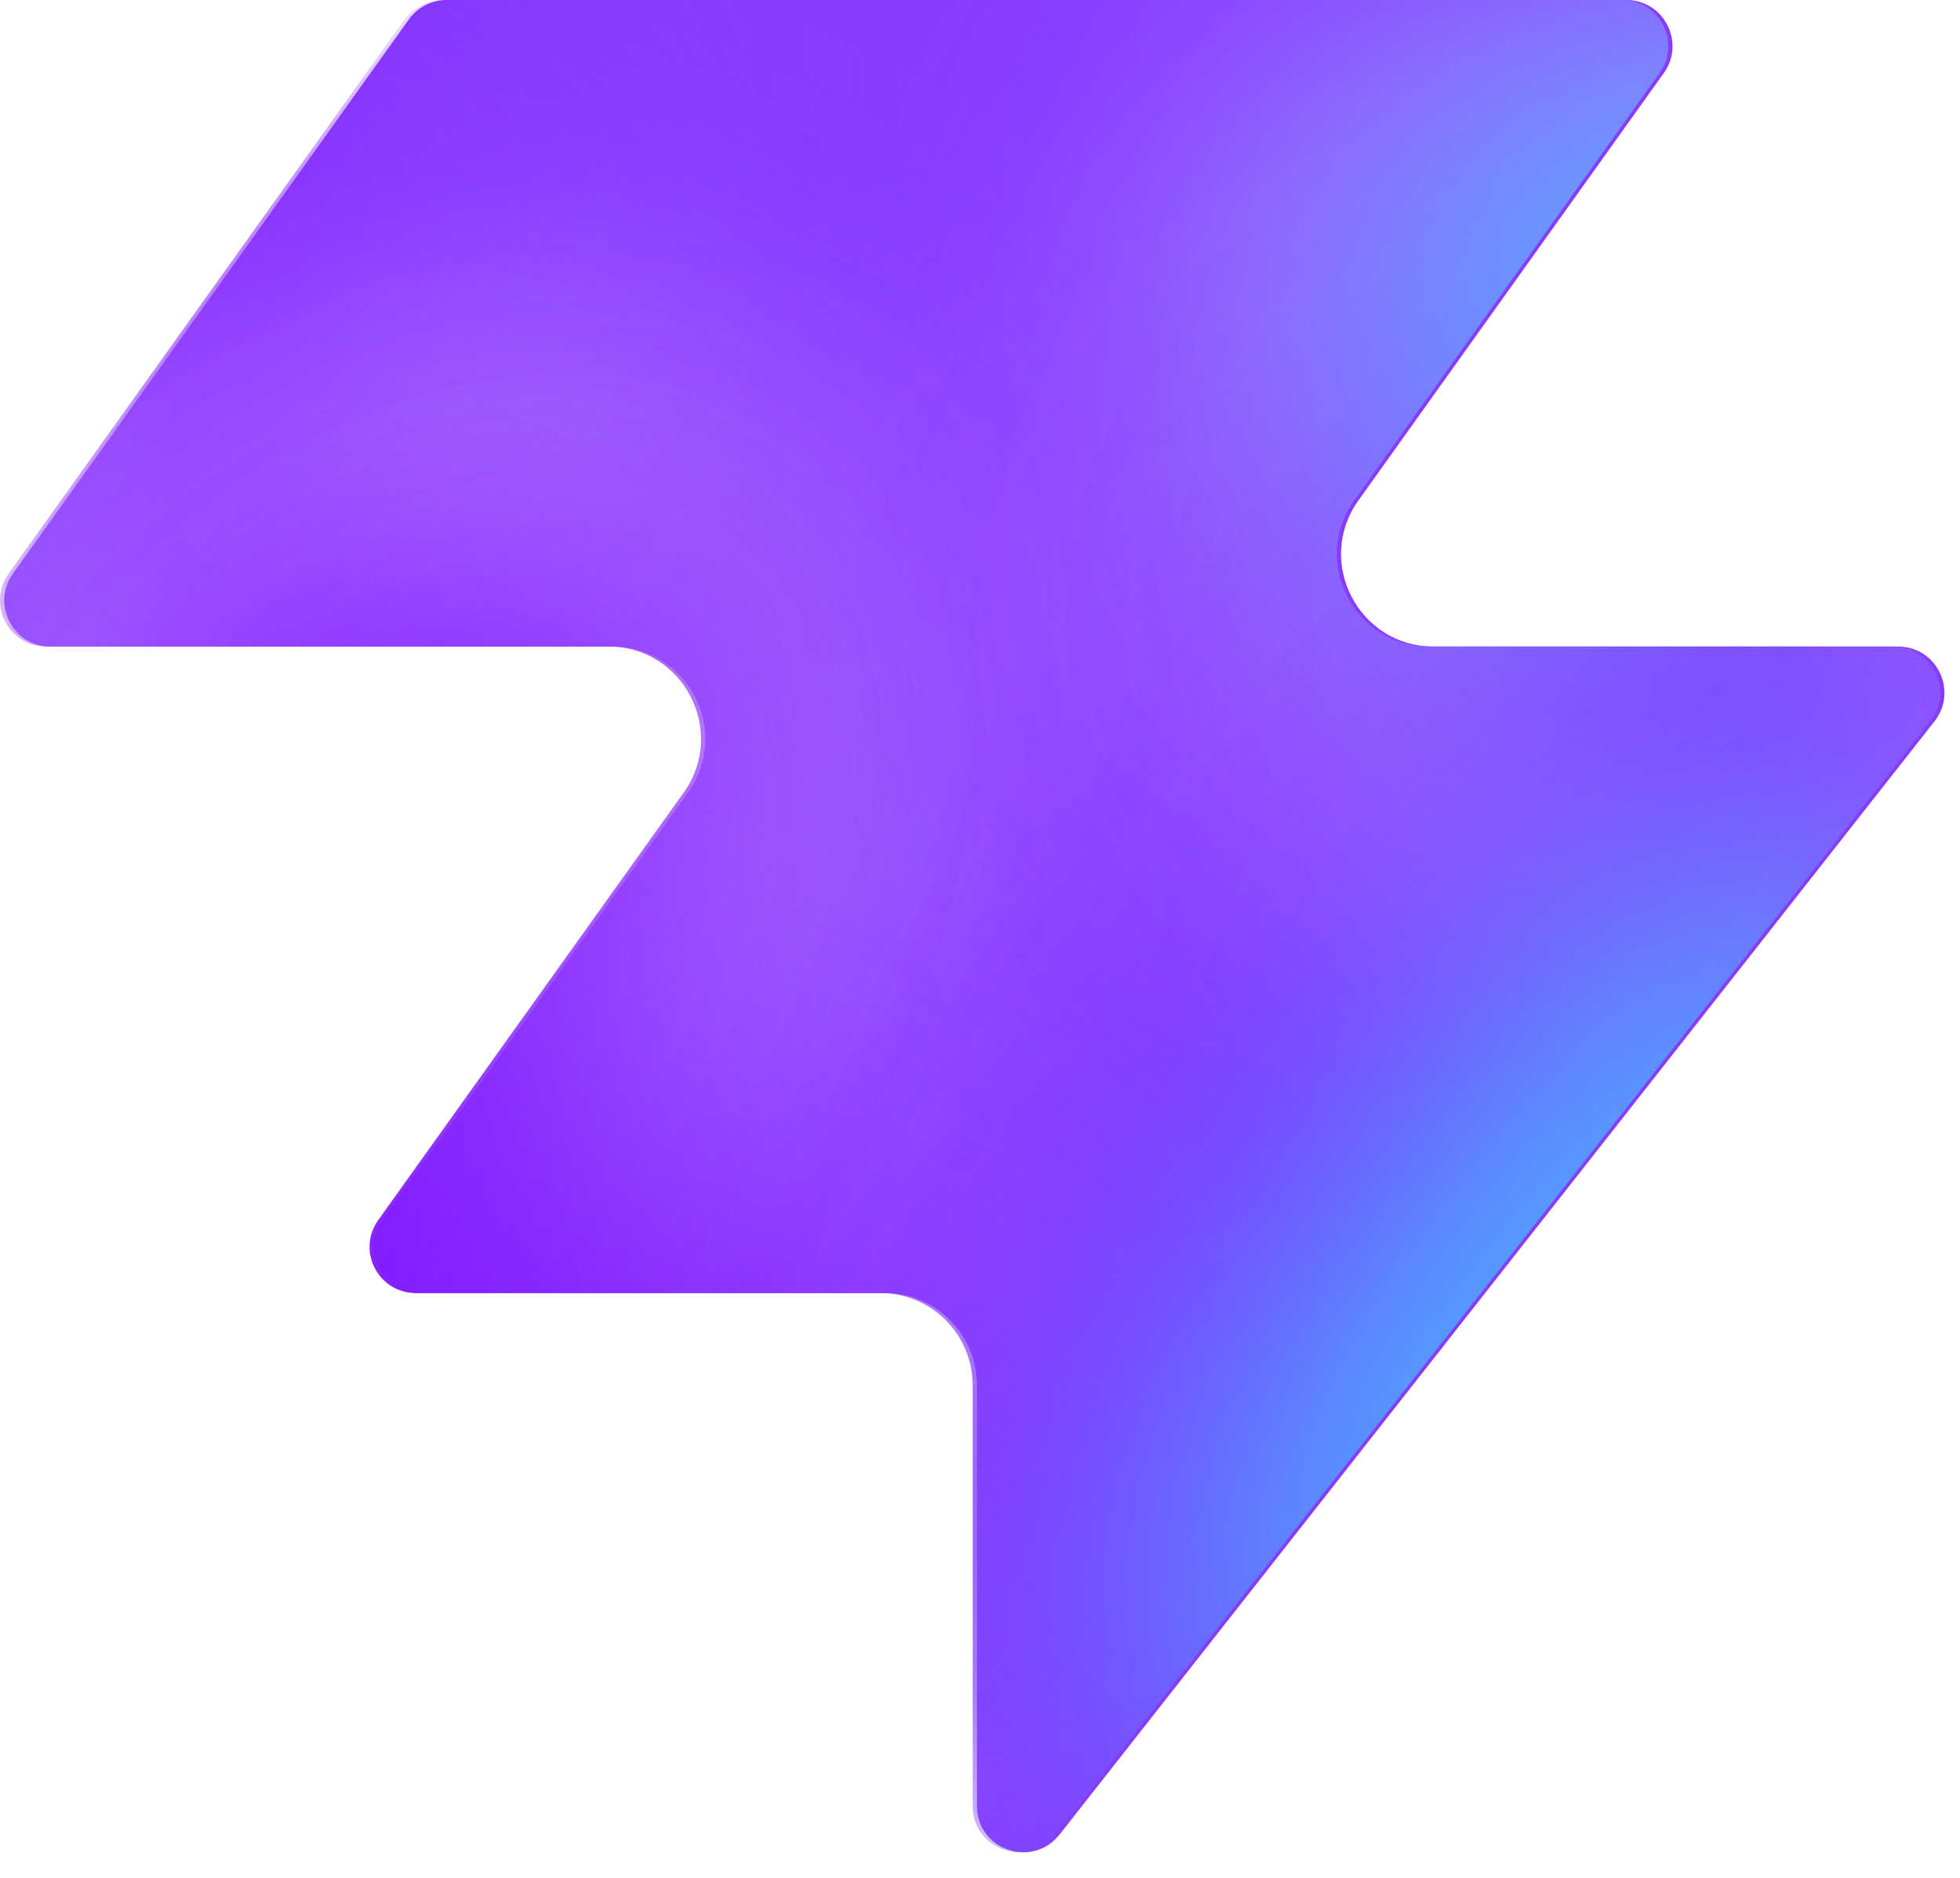
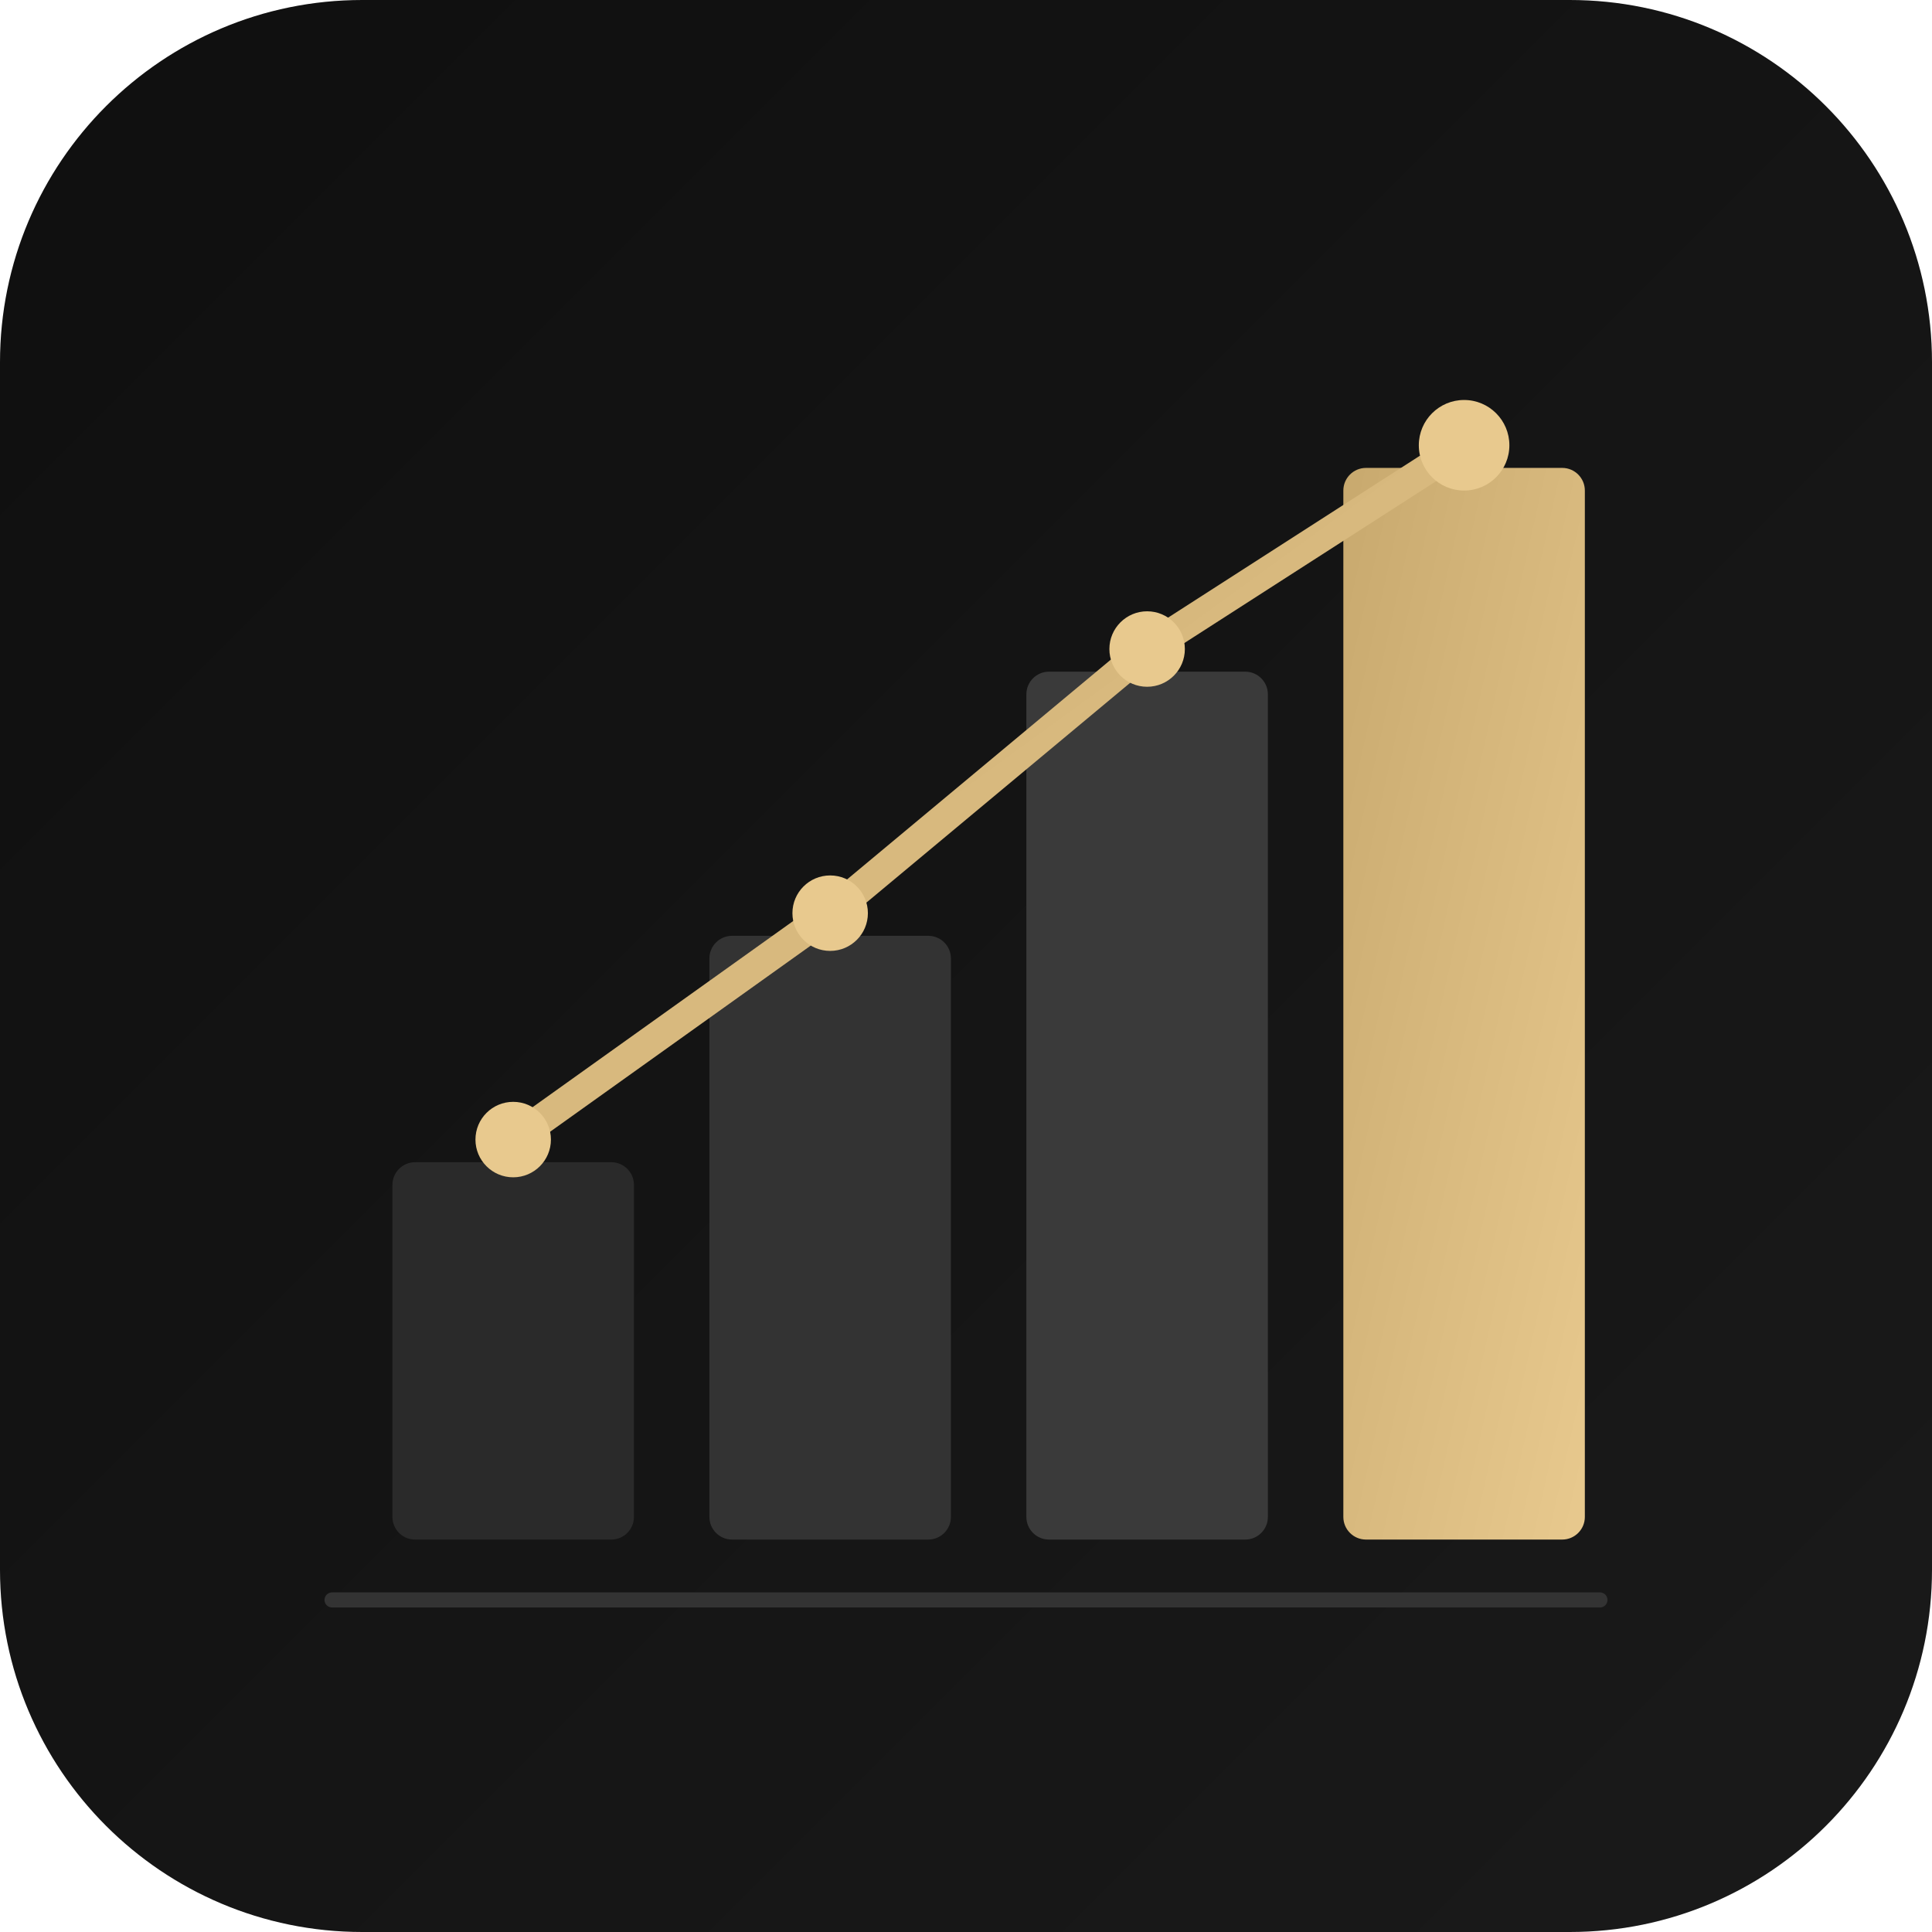
- <svg xmlns="http://www.w3.org/2000/svg" width="48" height="46" fill="none" viewBox="0 0 48 46">
-   <path fill="#863bff" d="M25.946 44.938c-.664.845-2.021.375-2.021-.698V33.937a2.26 2.26 0 0 0-2.262-2.262H10.287c-.92 0-1.456-1.04-.92-1.788l7.48-10.471c1.07-1.497 0-3.578-1.842-3.578H1.237c-.92 0-1.456-1.04-.92-1.788L10.013.474c.214-.297.556-.474.92-.474h28.894c.92 0 1.456 1.04.92 1.788l-7.48 10.471c-1.07 1.498 0 3.579 1.842 3.579h11.377c.943 0 1.473 1.088.89 1.83L25.947 44.94z" style="fill:#863bff;fill:color(display-p3 .525 .23 1);fill-opacity:1" />
-   <mask id="a" width="48" height="46" x="0" y="0" maskUnits="userSpaceOnUse" style="mask-type:alpha">
-     <path fill="#000" d="M25.842 44.938c-.664.844-2.021.375-2.021-.698V33.937a2.26 2.26 0 0 0-2.262-2.262H10.183c-.92 0-1.456-1.04-.92-1.788l7.48-10.471c1.07-1.498 0-3.579-1.842-3.579H1.133c-.92 0-1.456-1.04-.92-1.787L9.91.473c.214-.297.556-.474.92-.474h28.894c.92 0 1.456 1.04.92 1.788l-7.48 10.471c-1.07 1.498 0 3.578 1.842 3.578h11.377c.943 0 1.473 1.088.89 1.832L25.843 44.94z" style="fill:#000;fill-opacity:1" />
-   </mask>
-   <g mask="url(#a)">
-     <g filter="url(#b)">
-       <ellipse cx="5.508" cy="14.704" fill="#ede6ff" rx="5.508" ry="14.704" style="fill:#ede6ff;fill:color(display-p3 .927 .903 1);fill-opacity:1" transform="matrix(.00324 1 1 -.00324 -4.47 31.516)" />
-     </g>
-     <g filter="url(#c)">
-       <ellipse cx="10.399" cy="29.851" fill="#ede6ff" rx="10.399" ry="29.851" style="fill:#ede6ff;fill:color(display-p3 .927 .903 1);fill-opacity:1" transform="matrix(.00324 1 1 -.00324 -39.328 7.883)" />
-     </g>
-     <g filter="url(#d)">
-       <ellipse cx="5.508" cy="30.487" fill="#7e14ff" rx="5.508" ry="30.487" style="fill:#7e14ff;fill:color(display-p3 .492 .077 1);fill-opacity:1" transform="rotate(89.814 -25.913 -14.639)scale(1 -1)" />
-     </g>
-     <g filter="url(#e)">
-       <ellipse cx="5.508" cy="30.599" fill="#7e14ff" rx="5.508" ry="30.599" style="fill:#7e14ff;fill:color(display-p3 .492 .077 1);fill-opacity:1" transform="rotate(89.814 -32.644 -3.334)scale(1 -1)" />
-     </g>
-     <g filter="url(#f)">
-       <ellipse cx="5.508" cy="30.599" fill="#7e14ff" rx="5.508" ry="30.599" style="fill:#7e14ff;fill:color(display-p3 .492 .077 1);fill-opacity:1" transform="matrix(.00324 1 1 -.00324 -34.34 30.47)" />
-     </g>
-     <g filter="url(#g)">
-       <ellipse cx="14.072" cy="22.078" fill="#ede6ff" rx="14.072" ry="22.078" style="fill:#ede6ff;fill:color(display-p3 .927 .903 1);fill-opacity:1" transform="rotate(93.35 24.506 48.493)scale(-1 1)" />
-     </g>
-     <g filter="url(#h)">
-       <ellipse cx="3.47" cy="21.501" fill="#7e14ff" rx="3.47" ry="21.501" style="fill:#7e14ff;fill:color(display-p3 .492 .077 1);fill-opacity:1" transform="rotate(89.009 28.708 47.59)scale(-1 1)" />
-     </g>
-     <g filter="url(#i)">
-       <ellipse cx="3.47" cy="21.501" fill="#7e14ff" rx="3.47" ry="21.501" style="fill:#7e14ff;fill:color(display-p3 .492 .077 1);fill-opacity:1" transform="rotate(89.009 28.708 47.59)scale(-1 1)" />
-     </g>
-     <g filter="url(#j)">
-       <ellipse cx=".387" cy="8.972" fill="#7e14ff" rx="4.407" ry="29.108" style="fill:#7e14ff;fill:color(display-p3 .492 .077 1);fill-opacity:1" transform="rotate(39.51 .387 8.972)" />
-     </g>
-     <g filter="url(#k)">
-       <ellipse cx="47.523" cy="-6.092" fill="#7e14ff" rx="4.407" ry="29.108" style="fill:#7e14ff;fill:color(display-p3 .492 .077 1);fill-opacity:1" transform="rotate(37.892 47.523 -6.092)" />
-     </g>
-     <g filter="url(#l)">
-       <ellipse cx="41.412" cy="6.333" fill="#47bfff" rx="5.971" ry="9.665" style="fill:#47bfff;fill:color(display-p3 .28 .748 1);fill-opacity:1" transform="rotate(37.892 41.412 6.333)" />
-     </g>
-     <g filter="url(#m)">
-       <ellipse cx="-1.879" cy="38.332" fill="#7e14ff" rx="4.407" ry="29.108" style="fill:#7e14ff;fill:color(display-p3 .492 .077 1);fill-opacity:1" transform="rotate(37.892 -1.88 38.332)" />
-     </g>
-     <g filter="url(#n)">
-       <ellipse cx="-1.879" cy="38.332" fill="#7e14ff" rx="4.407" ry="29.108" style="fill:#7e14ff;fill:color(display-p3 .492 .077 1);fill-opacity:1" transform="rotate(37.892 -1.88 38.332)" />
-     </g>
-     <g filter="url(#o)">
-       <ellipse cx="35.651" cy="29.907" fill="#7e14ff" rx="4.407" ry="29.108" style="fill:#7e14ff;fill:color(display-p3 .492 .077 1);fill-opacity:1" transform="rotate(37.892 35.651 29.907)" />
-     </g>
-     <g filter="url(#p)">
-       <ellipse cx="38.418" cy="32.4" fill="#47bfff" rx="5.971" ry="15.297" style="fill:#47bfff;fill:color(display-p3 .28 .748 1);fill-opacity:1" transform="rotate(37.892 38.418 32.4)" />
-     </g>
-   </g>
+ <svg xmlns="http://www.w3.org/2000/svg" viewBox="0 0 512 512">
  <defs>
-     <filter id="b" width="60.045" height="41.654" x="-19.77" y="16.149" color-interpolation-filters="sRGB" filterUnits="userSpaceOnUse">
-       <feFlood flood-opacity="0" result="BackgroundImageFix" />
-       <feBlend in="SourceGraphic" in2="BackgroundImageFix" result="shape" />
-       <feGaussianBlur result="effect1_foregroundBlur_2002_17158" stdDeviation="7.659" />
-     </filter>
-     <filter id="c" width="90.34" height="51.437" x="-54.613" y="-7.533" color-interpolation-filters="sRGB" filterUnits="userSpaceOnUse">
-       <feFlood flood-opacity="0" result="BackgroundImageFix" />
-       <feBlend in="SourceGraphic" in2="BackgroundImageFix" result="shape" />
-       <feGaussianBlur result="effect1_foregroundBlur_2002_17158" stdDeviation="7.659" />
-     </filter>
-     <filter id="d" width="79.355" height="29.4" x="-49.64" y="2.03" color-interpolation-filters="sRGB" filterUnits="userSpaceOnUse">
-       <feFlood flood-opacity="0" result="BackgroundImageFix" />
-       <feBlend in="SourceGraphic" in2="BackgroundImageFix" result="shape" />
-       <feGaussianBlur result="effect1_foregroundBlur_2002_17158" stdDeviation="4.596" />
-     </filter>
-     <filter id="e" width="79.579" height="29.4" x="-45.045" y="20.029" color-interpolation-filters="sRGB" filterUnits="userSpaceOnUse">
-       <feFlood flood-opacity="0" result="BackgroundImageFix" />
-       <feBlend in="SourceGraphic" in2="BackgroundImageFix" result="shape" />
-       <feGaussianBlur result="effect1_foregroundBlur_2002_17158" stdDeviation="4.596" />
-     </filter>
-     <filter id="f" width="79.579" height="29.4" x="-43.513" y="21.178" color-interpolation-filters="sRGB" filterUnits="userSpaceOnUse">
-       <feFlood flood-opacity="0" result="BackgroundImageFix" />
-       <feBlend in="SourceGraphic" in2="BackgroundImageFix" result="shape" />
-       <feGaussianBlur result="effect1_foregroundBlur_2002_17158" stdDeviation="4.596" />
-     </filter>
-     <filter id="g" width="74.749" height="58.852" x="15.756" y="-17.901" color-interpolation-filters="sRGB" filterUnits="userSpaceOnUse">
-       <feFlood flood-opacity="0" result="BackgroundImageFix" />
-       <feBlend in="SourceGraphic" in2="BackgroundImageFix" result="shape" />
-       <feGaussianBlur result="effect1_foregroundBlur_2002_17158" stdDeviation="7.659" />
-     </filter>
-     <filter id="h" width="61.377" height="25.362" x="23.548" y="2.284" color-interpolation-filters="sRGB" filterUnits="userSpaceOnUse">
-       <feFlood flood-opacity="0" result="BackgroundImageFix" />
-       <feBlend in="SourceGraphic" in2="BackgroundImageFix" result="shape" />
-       <feGaussianBlur result="effect1_foregroundBlur_2002_17158" stdDeviation="4.596" />
-     </filter>
-     <filter id="i" width="61.377" height="25.362" x="23.548" y="2.284" color-interpolation-filters="sRGB" filterUnits="userSpaceOnUse">
-       <feFlood flood-opacity="0" result="BackgroundImageFix" />
-       <feBlend in="SourceGraphic" in2="BackgroundImageFix" result="shape" />
-       <feGaussianBlur result="effect1_foregroundBlur_2002_17158" stdDeviation="4.596" />
-     </filter>
-     <filter id="j" width="56.045" height="63.649" x="-27.636" y="-22.853" color-interpolation-filters="sRGB" filterUnits="userSpaceOnUse">
-       <feFlood flood-opacity="0" result="BackgroundImageFix" />
-       <feBlend in="SourceGraphic" in2="BackgroundImageFix" result="shape" />
-       <feGaussianBlur result="effect1_foregroundBlur_2002_17158" stdDeviation="4.596" />
-     </filter>
-     <filter id="k" width="54.814" height="64.646" x="20.116" y="-38.415" color-interpolation-filters="sRGB" filterUnits="userSpaceOnUse">
-       <feFlood flood-opacity="0" result="BackgroundImageFix" />
-       <feBlend in="SourceGraphic" in2="BackgroundImageFix" result="shape" />
-       <feGaussianBlur result="effect1_foregroundBlur_2002_17158" stdDeviation="4.596" />
-     </filter>
-     <filter id="l" width="33.541" height="35.313" x="24.641" y="-11.323" color-interpolation-filters="sRGB" filterUnits="userSpaceOnUse">
-       <feFlood flood-opacity="0" result="BackgroundImageFix" />
-       <feBlend in="SourceGraphic" in2="BackgroundImageFix" result="shape" />
-       <feGaussianBlur result="effect1_foregroundBlur_2002_17158" stdDeviation="4.596" />
-     </filter>
-     <filter id="m" width="54.814" height="64.646" x="-29.286" y="6.009" color-interpolation-filters="sRGB" filterUnits="userSpaceOnUse">
-       <feFlood flood-opacity="0" result="BackgroundImageFix" />
-       <feBlend in="SourceGraphic" in2="BackgroundImageFix" result="shape" />
-       <feGaussianBlur result="effect1_foregroundBlur_2002_17158" stdDeviation="4.596" />
-     </filter>
-     <filter id="n" width="54.814" height="64.646" x="-29.286" y="6.009" color-interpolation-filters="sRGB" filterUnits="userSpaceOnUse">
-       <feFlood flood-opacity="0" result="BackgroundImageFix" />
-       <feBlend in="SourceGraphic" in2="BackgroundImageFix" result="shape" />
-       <feGaussianBlur result="effect1_foregroundBlur_2002_17158" stdDeviation="4.596" />
-     </filter>
-     <filter id="o" width="54.814" height="64.646" x="8.244" y="-2.416" color-interpolation-filters="sRGB" filterUnits="userSpaceOnUse">
-       <feFlood flood-opacity="0" result="BackgroundImageFix" />
-       <feBlend in="SourceGraphic" in2="BackgroundImageFix" result="shape" />
-       <feGaussianBlur result="effect1_foregroundBlur_2002_17158" stdDeviation="4.596" />
-     </filter>
-     <filter id="p" width="39.409" height="43.623" x="18.713" y="10.588" color-interpolation-filters="sRGB" filterUnits="userSpaceOnUse">
-       <feFlood flood-opacity="0" result="BackgroundImageFix" />
-       <feBlend in="SourceGraphic" in2="BackgroundImageFix" result="shape" />
-       <feGaussianBlur result="effect1_foregroundBlur_2002_17158" stdDeviation="4.596" />
-     </filter>
+     <linearGradient id="bg" x1="0%" y1="0%" x2="100%" y2="100%">
+       <stop offset="0%" style="stop-color:#0f0f0f" />
+       <stop offset="100%" style="stop-color:#1a1a1a" />
+     </linearGradient>
+     <linearGradient id="accent" x1="0%" y1="0%" x2="100%" y2="100%">
+       <stop offset="0%" style="stop-color:#c8a96e" />
+       <stop offset="100%" style="stop-color:#e8c98e" />
+     </linearGradient>
  </defs>
+   <rect width="512" height="512" rx="96" fill="url(#bg)" />
+   <rect x="104" y="308" width="64" height="100" rx="6" fill="#2a2a2a" />
+   <rect x="188" y="248" width="64" height="160" rx="6" fill="#333" />
+   <rect x="272" y="178" width="64" height="230" rx="6" fill="#3a3a3a" />
+   <rect x="356" y="124" width="64" height="284" rx="6" fill="url(#accent)" />
+   <polyline points="136,302 220,242 304,172 388,118" fill="none" stroke="url(#accent)" stroke-width="8" stroke-linecap="round" stroke-linejoin="round" />
+   <circle cx="136" cy="302" r="10" fill="#e8c98e" />
+   <circle cx="220" cy="242" r="10" fill="#e8c98e" />
+   <circle cx="304" cy="172" r="10" fill="#e8c98e" />
+   <circle cx="388" cy="118" r="12" fill="#e8c98e" />
+   <line x1="88" y1="424" x2="424" y2="424" stroke="#333" stroke-width="4" stroke-linecap="round" />
</svg>
